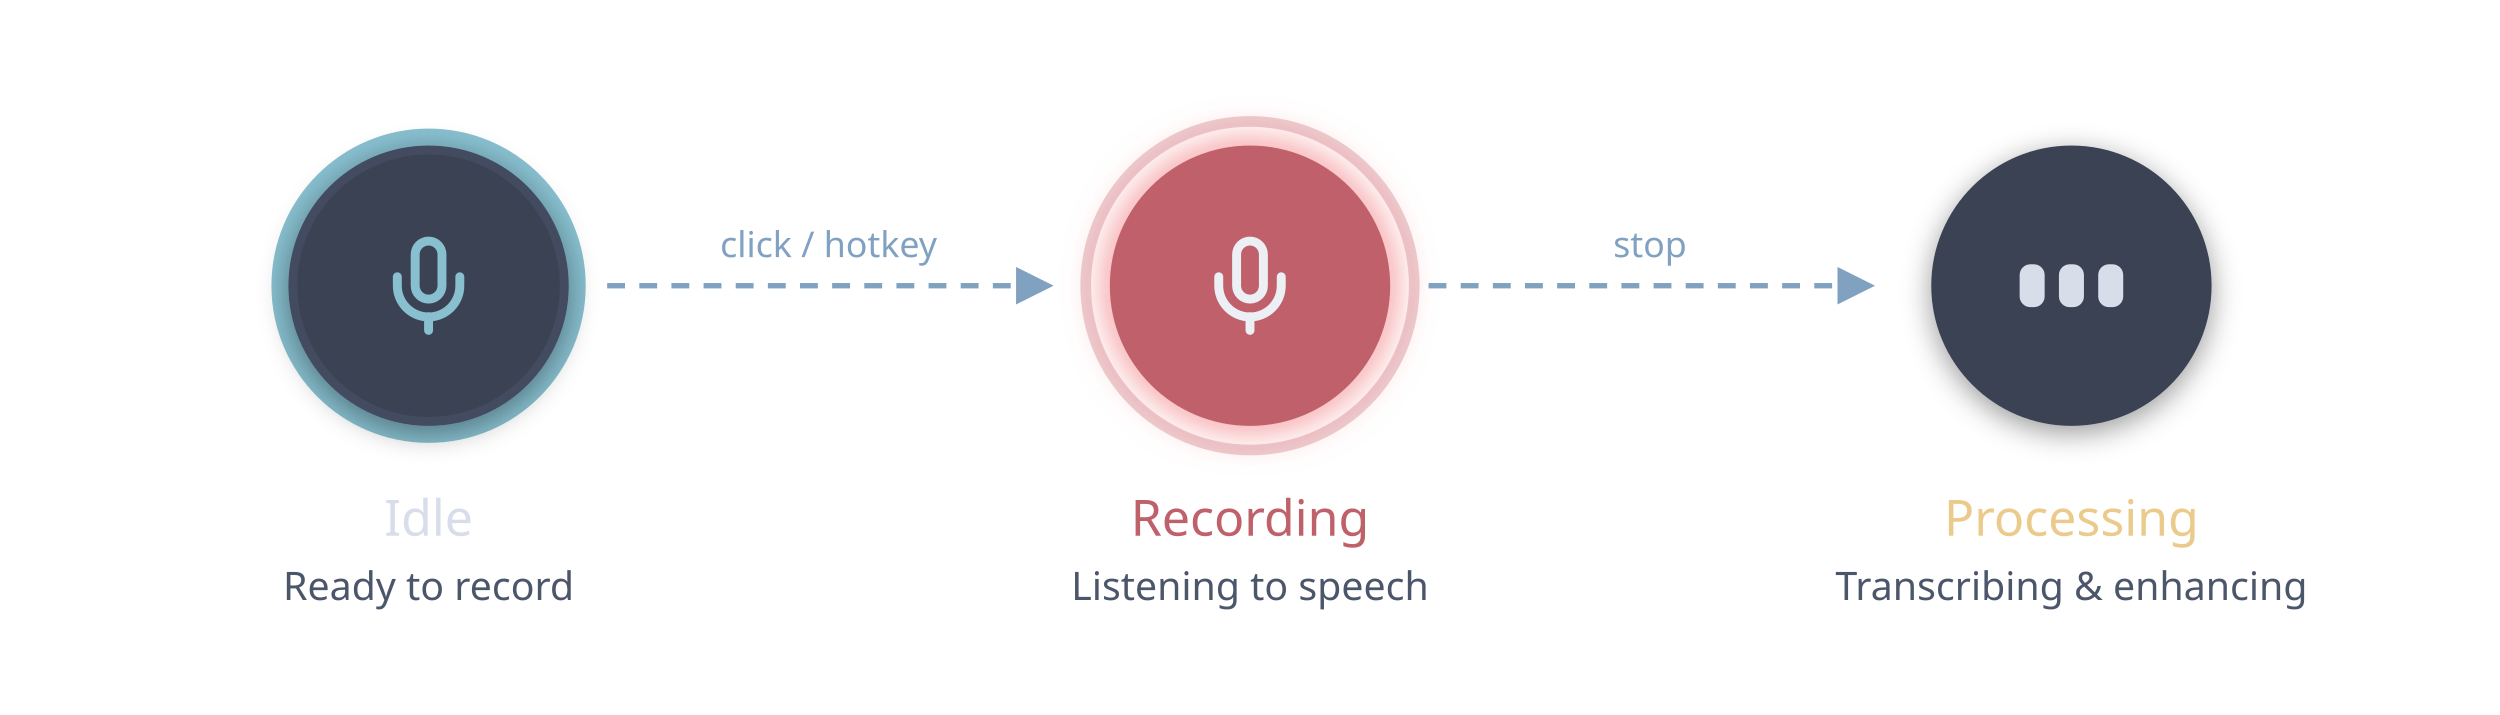
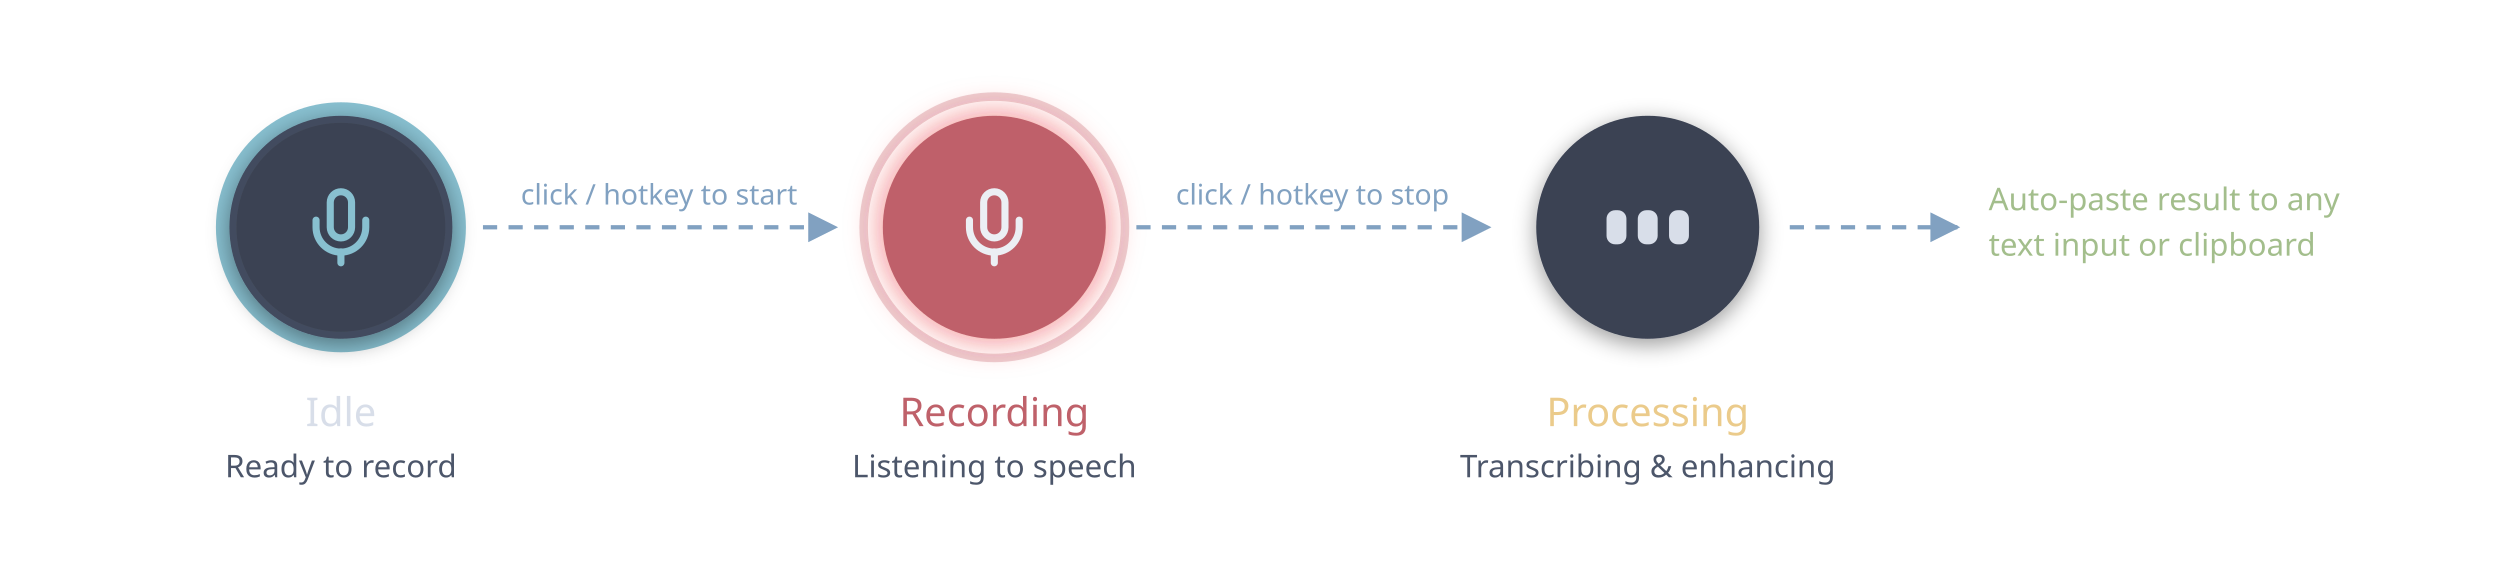
- <svg xmlns="http://www.w3.org/2000/svg" viewBox="0 0 700 200" width="700" height="200">
+ <svg xmlns="http://www.w3.org/2000/svg" viewBox="0 0 880 200" width="880" height="200">
  <defs>
    <filter id="idle-shadow" x="-20%" y="-20%" width="140%" height="140%">
      <feDropShadow dx="0" dy="2" stdDeviation="4" flood-color="#000" flood-opacity="0.4" />
    </filter>
    <filter id="rec-glow" x="-40%" y="-40%" width="180%" height="180%">
      <feGaussianBlur in="SourceGraphic" stdDeviation="6" result="blur" />
      <feColorMatrix in="blur" type="matrix" values="1 0 0 0 0.3  0 0.2 0 0 0  0 0 0.2 0 0  0 0 0 0.6 0" result="glow" />
      <feMerge>
        <feMergeNode in="glow" />
        <feMergeNode in="SourceGraphic" />
      </feMerge>
    </filter>
    <filter id="proc-shadow" x="-20%" y="-20%" width="140%" height="140%">
      <feDropShadow dx="0" dy="2" stdDeviation="4" flood-color="#000" flood-opacity="0.4" />
    </filter>
    <marker id="arr" viewBox="0 0 10 10" refX="10" refY="5" markerWidth="7" markerHeight="7" orient="auto">
      <path d="M 0 0 L 10 5 L 0 10 z" fill="#81A1C1" />
    </marker>
    <style>
      @keyframes pulse-ring {
        0%, 100% { r: 46; opacity: 0.3; }
        50% { r: 52; opacity: 0.15; }
      }
      @keyframes pulse-mic {
        0%, 100% { transform: scale(1); opacity: 1; }
        50% { transform: scale(1.15); opacity: 0.7; }
      }
      @keyframes bar-bounce {
        0%, 100% { transform: scaleY(1); opacity: 0.5; }
        50% { transform: scaleY(2); opacity: 1; }
      }
      @keyframes hover-glow {
        0%, 100% { opacity: 0; }
        50% { opacity: 0.08; }
      }
      .rec-ring { animation: pulse-ring 1.5s ease-in-out infinite; }
-       .rec-mic { animation: pulse-mic 1.2s ease-in-out infinite; transform-origin: 350px 80px; }
+       .rec-mic { animation: pulse-mic 1.2s ease-in-out infinite; transform-origin: 12px 12px; }
      .bar-0 { animation: bar-bounce 0.8s ease-in-out 0s infinite; }
      .bar-1 { animation: bar-bounce 0.8s ease-in-out 0.15s infinite; }
      .bar-2 { animation: bar-bounce 0.8s ease-in-out 0.3s infinite; }
      .idle-hover { animation: hover-glow 3s ease-in-out infinite; }
    </style>
  </defs>
  <g>
    <circle cx="120" cy="80" r="44" fill="#88C0D0" class="idle-hover" />
    <circle cx="120" cy="80" r="38" fill="#3B4252" stroke="#434C5E" stroke-width="2.5" filter="url(#idle-shadow)" />
    <g transform="translate(105, 65) scale(1.25)" fill="none" stroke="#88C0D0" stroke-width="2" stroke-linecap="round" stroke-linejoin="round">
      <path d="M12 2a3 3 0 0 0-3 3v7a3 3 0 0 0 6 0V5a3 3 0 0 0-3-3Z" />
      <path d="M19 10v2a7 7 0 0 1-14 0v-2" />
      <line x1="12" x2="12" y1="19" y2="22" />
    </g>
    <text x="120" y="150" text-anchor="middle" fill="#D8DEE9" font-family="Segoe UI, system-ui, sans-serif" font-size="14" font-weight="500">Idle</text>
    <text x="120" y="168" text-anchor="middle" fill="#4C566A" font-family="Segoe UI, system-ui, sans-serif" font-size="11">Ready to record</text>
  </g>
  <g>
    <circle cx="350" cy="80" r="46" fill="none" stroke="#BF616A" stroke-width="3" opacity="0.3" class="rec-ring" />
    <circle cx="350" cy="80" r="38" fill="#BF616A" stroke="#BF616A" stroke-width="2.5" filter="url(#rec-glow)" />
-     <g class="rec-mic" transform="translate(335, 65) scale(1.25)" fill="none" stroke="#ECEFF4" stroke-width="2" stroke-linecap="round" stroke-linejoin="round">
-       <path d="M12 2a3 3 0 0 0-3 3v7a3 3 0 0 0 6 0V5a3 3 0 0 0-3-3Z" />
-       <path d="M19 10v2a7 7 0 0 1-14 0v-2" />
-       <line x1="12" x2="12" y1="19" y2="22" />
+     <g transform="translate(335, 65) scale(1.25)">
+       <g class="rec-mic" fill="none" stroke="#ECEFF4" stroke-width="2" stroke-linecap="round" stroke-linejoin="round">
+         <path d="M12 2a3 3 0 0 0-3 3v7a3 3 0 0 0 6 0V5a3 3 0 0 0-3-3Z" />
+         <path d="M19 10v2a7 7 0 0 1-14 0v-2" />
+         <line x1="12" x2="12" y1="19" y2="22" />
+       </g>
    </g>
    <text x="350" y="150" text-anchor="middle" fill="#BF616A" font-family="Segoe UI, system-ui, sans-serif" font-size="14" font-weight="500">Recording</text>
    <text x="350" y="168" text-anchor="middle" fill="#4C566A" font-family="Segoe UI, system-ui, sans-serif" font-size="11">Listening to speech</text>
  </g>
  <g>
    <circle cx="580" cy="80" r="38" fill="#3B4252" stroke="#3B4252" stroke-width="2.5" filter="url(#proc-shadow)" />
    <rect x="565.5" y="74" width="7" height="12" rx="3" fill="#D8DEE9" class="bar-0" style="transform-origin: 569px 80px" />
    <rect x="576.5" y="74" width="7" height="12" rx="3" fill="#D8DEE9" class="bar-1" style="transform-origin: 580px 80px" />
    <rect x="587.5" y="74" width="7" height="12" rx="3" fill="#D8DEE9" class="bar-2" style="transform-origin: 591px 80px" />
    <text x="580" y="150" text-anchor="middle" fill="#EBCB8B" font-family="Segoe UI, system-ui, sans-serif" font-size="14" font-weight="500">Processing</text>
    <text x="580" y="168" text-anchor="middle" fill="#4C566A" font-family="Segoe UI, system-ui, sans-serif" font-size="11">Transcribing &amp; enhancing</text>
  </g>
  <line x1="170" y1="80" x2="295" y2="80" stroke="#81A1C1" stroke-width="1.5" stroke-dasharray="5,4" marker-end="url(#arr)" />
-   <text x="232" y="72" text-anchor="middle" fill="#81A1C1" font-family="Segoe UI, system-ui, sans-serif" font-size="10">click / hotkey</text>
+   <text x="232" y="72" text-anchor="middle" fill="#81A1C1" font-family="Segoe UI, system-ui, sans-serif" font-size="10">click / hotkey to start</text>
  <line x1="400" y1="80" x2="525" y2="80" stroke="#81A1C1" stroke-width="1.5" stroke-dasharray="5,4" marker-end="url(#arr)" />
-   <text x="462" y="72" text-anchor="middle" fill="#81A1C1" font-family="Segoe UI, system-ui, sans-serif" font-size="10">stop</text>
+   <text x="462" y="72" text-anchor="middle" fill="#81A1C1" font-family="Segoe UI, system-ui, sans-serif" font-size="10">click / hotkey to stop</text>
+   <line x1="630" y1="80" x2="690" y2="80" stroke="#81A1C1" stroke-width="1.5" stroke-dasharray="5,4" marker-end="url(#arr)" />
+   <text x="700" y="74" fill="#A3BE8C" font-family="Segoe UI, system-ui, sans-serif" font-size="11" font-weight="500">Auto-paste result to any</text>
+   <text x="700" y="90" fill="#A3BE8C" font-family="Segoe UI, system-ui, sans-serif" font-size="11" font-weight="500">text input or clipboard</text>
</svg>
